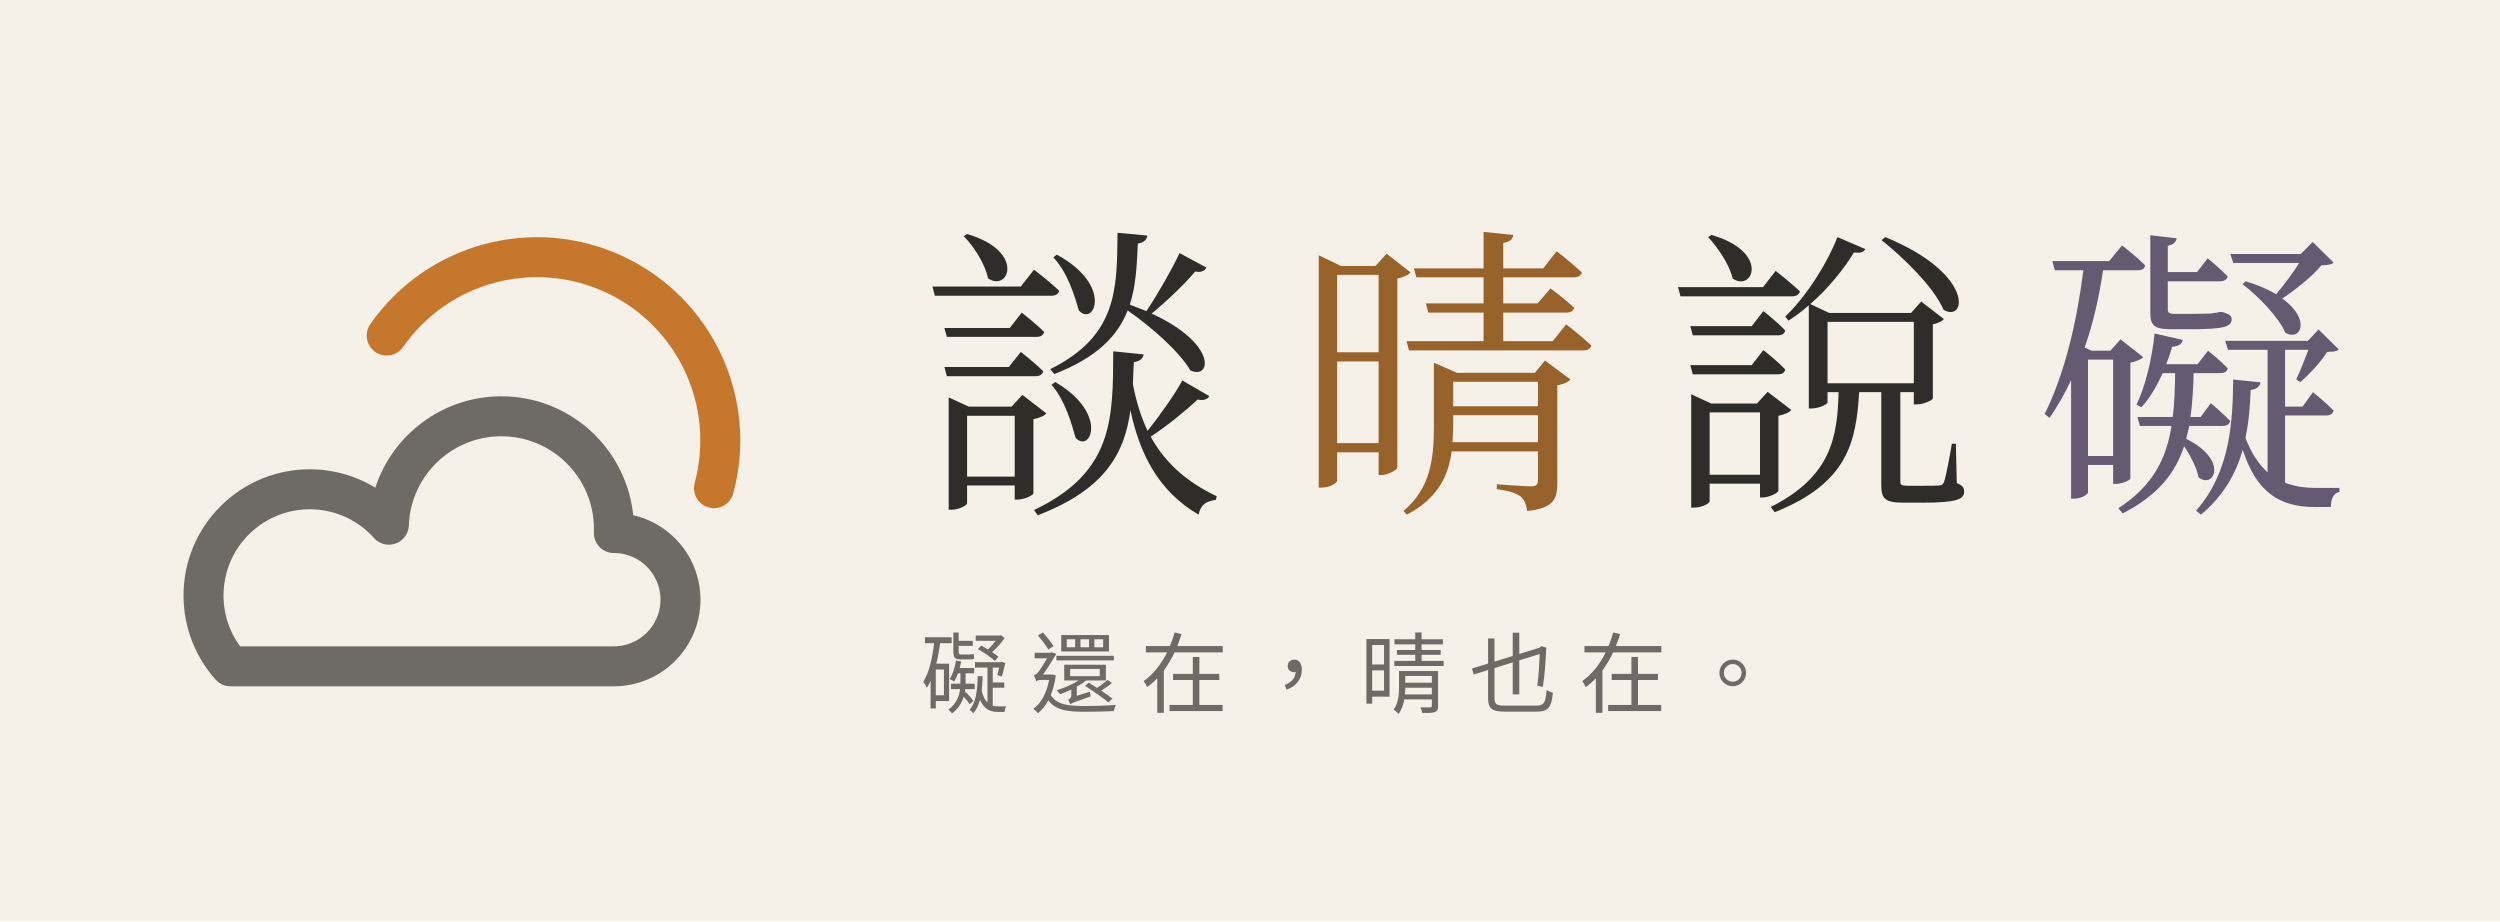
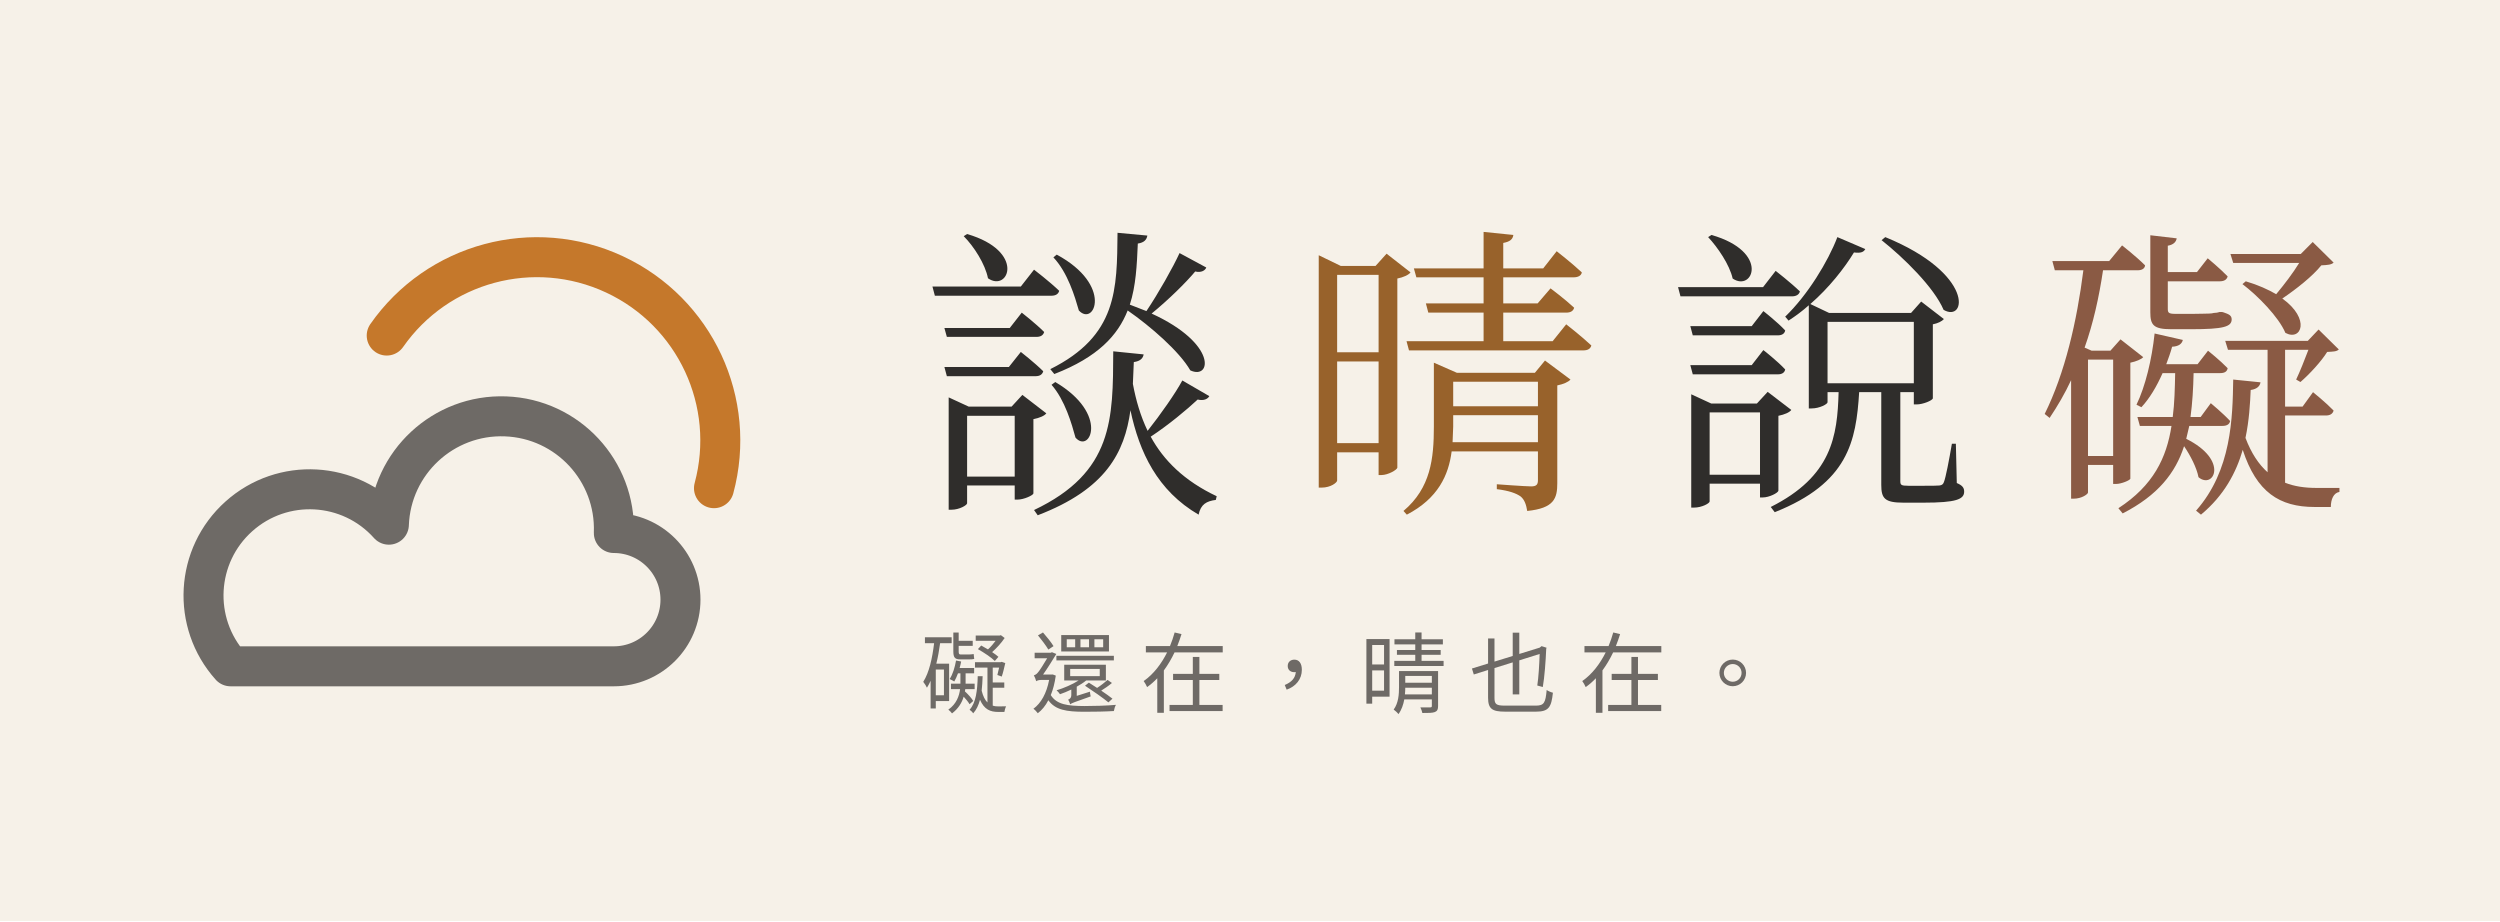
<svg xmlns="http://www.w3.org/2000/svg" width="1140" height="420" viewBox="0 0 1140 420">
  <rect width="1140" height="420" fill="#F6F1E8" />
  <g data-layer="sym">
    <g transform="translate(210 210) scale(0.7598346) translate(-18.0 3.5)">
      <g data-layer="a">
        <path d="M -120 120 H 110 A 40 40 0 0 0 110 40 A 67.5 67.5 0 0 0 -25 35 A 55 55 0 0 0 -120 120 Z" fill="none" stroke="#6E6A66" stroke-width="24" stroke-linecap="round" stroke-linejoin="round" />
      </g>
      <g data-layer="q">
        <path d="M -26.3 -78.5 A 110 110 0 0 1 170.1 13.1" fill="none" stroke="#C5782B" stroke-width="24" stroke-linecap="round" stroke-linejoin="round" />
      </g>
    </g>
  </g>
  <g data-layer="txt">
    <text x="420.0" y="223.2" font-family="Noto Serif CJK TC" font-size="140" fill="#2F2D2B">談</text>
    <text x="590.0" y="223.2" font-family="Noto Serif CJK TC" font-size="140" fill="#98622B">晴</text>
    <text x="760.0" y="223.2" font-family="Noto Serif CJK TC" font-size="140" fill="#2F2D2B">說</text>
-     <text x="930.0" y="223.2" font-family="Noto Serif CJK TC" font-size="140" fill="#655A72">礙</text>
+     <text x="930.0" y="223.2" font-family="Noto Serif CJK TC" font-size="140" fill="#8A5A44">礙</text>
  </g>
  <g data-layer="sub">
    <text x="420.0" y="322" font-family="Noto Sans CJK TC" font-size="40" fill="#6E6A66">礙</text>
    <text x="470.0" y="322" font-family="Noto Sans CJK TC" font-size="40" fill="#6E6A66">還</text>
    <text x="520.0" y="322" font-family="Noto Sans CJK TC" font-size="40" fill="#6E6A66">在</text>
    <text x="570.0" y="322" font-family="Noto Sans CJK TC" font-size="40" fill="#6E6A66">，</text>
    <text x="620.0" y="322" font-family="Noto Sans CJK TC" font-size="40" fill="#6E6A66">晴</text>
    <text x="670.0" y="322" font-family="Noto Sans CJK TC" font-size="40" fill="#6E6A66">也</text>
    <text x="720.0" y="322" font-family="Noto Sans CJK TC" font-size="40" fill="#6E6A66">在</text>
    <text x="770.0" y="322" font-family="Noto Sans CJK TC" font-size="40" fill="#6E6A66">。</text>
  </g>
</svg>
